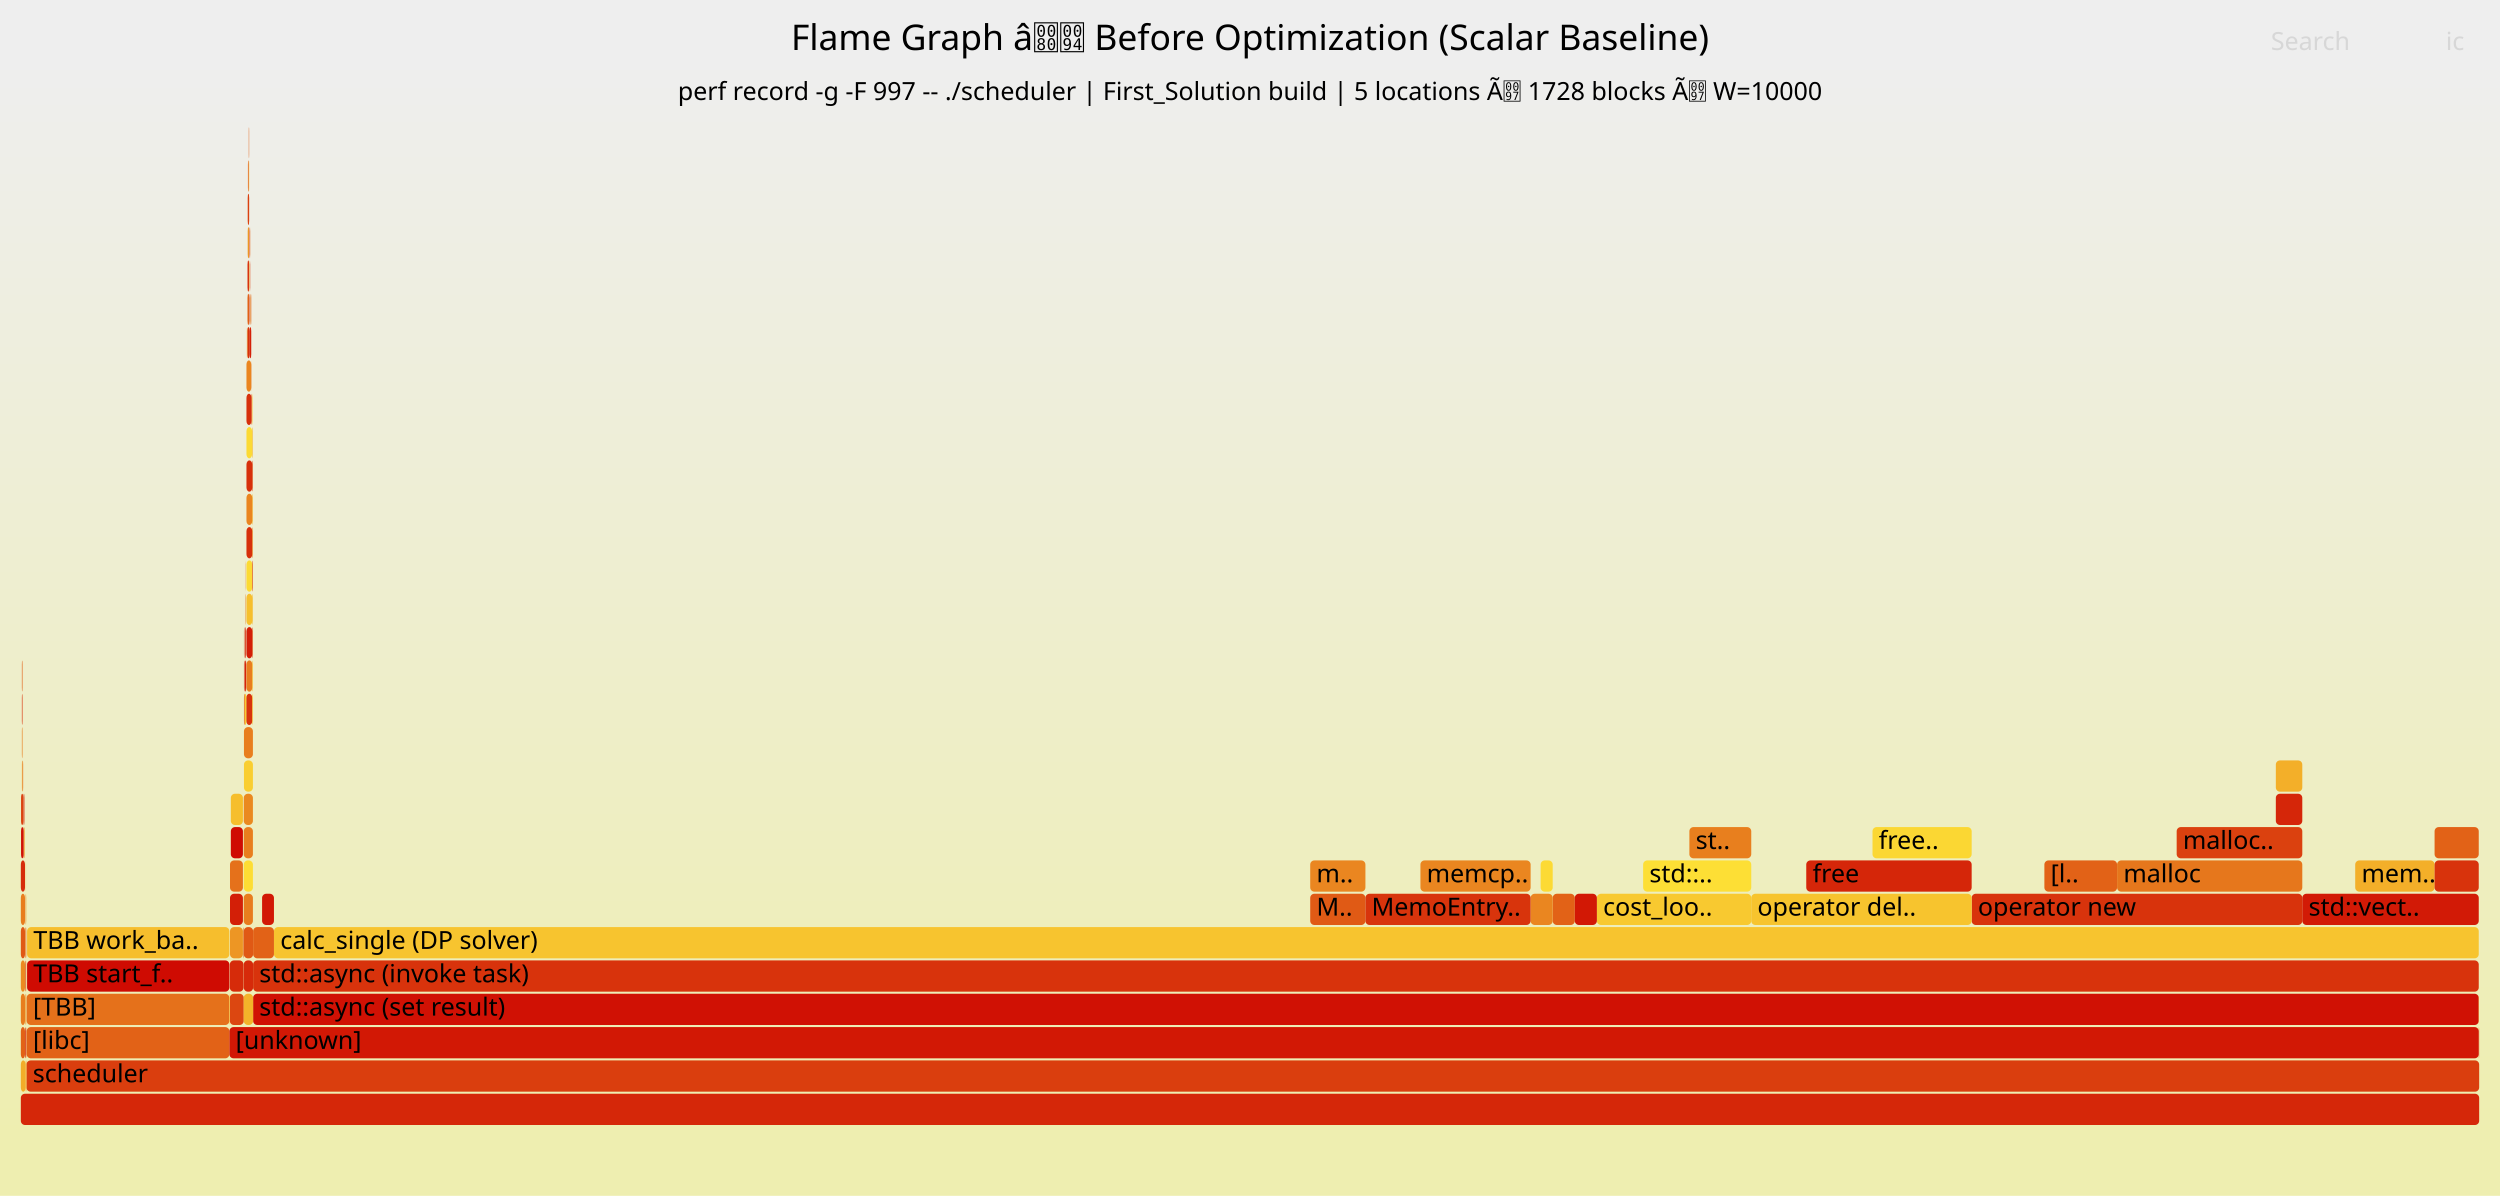
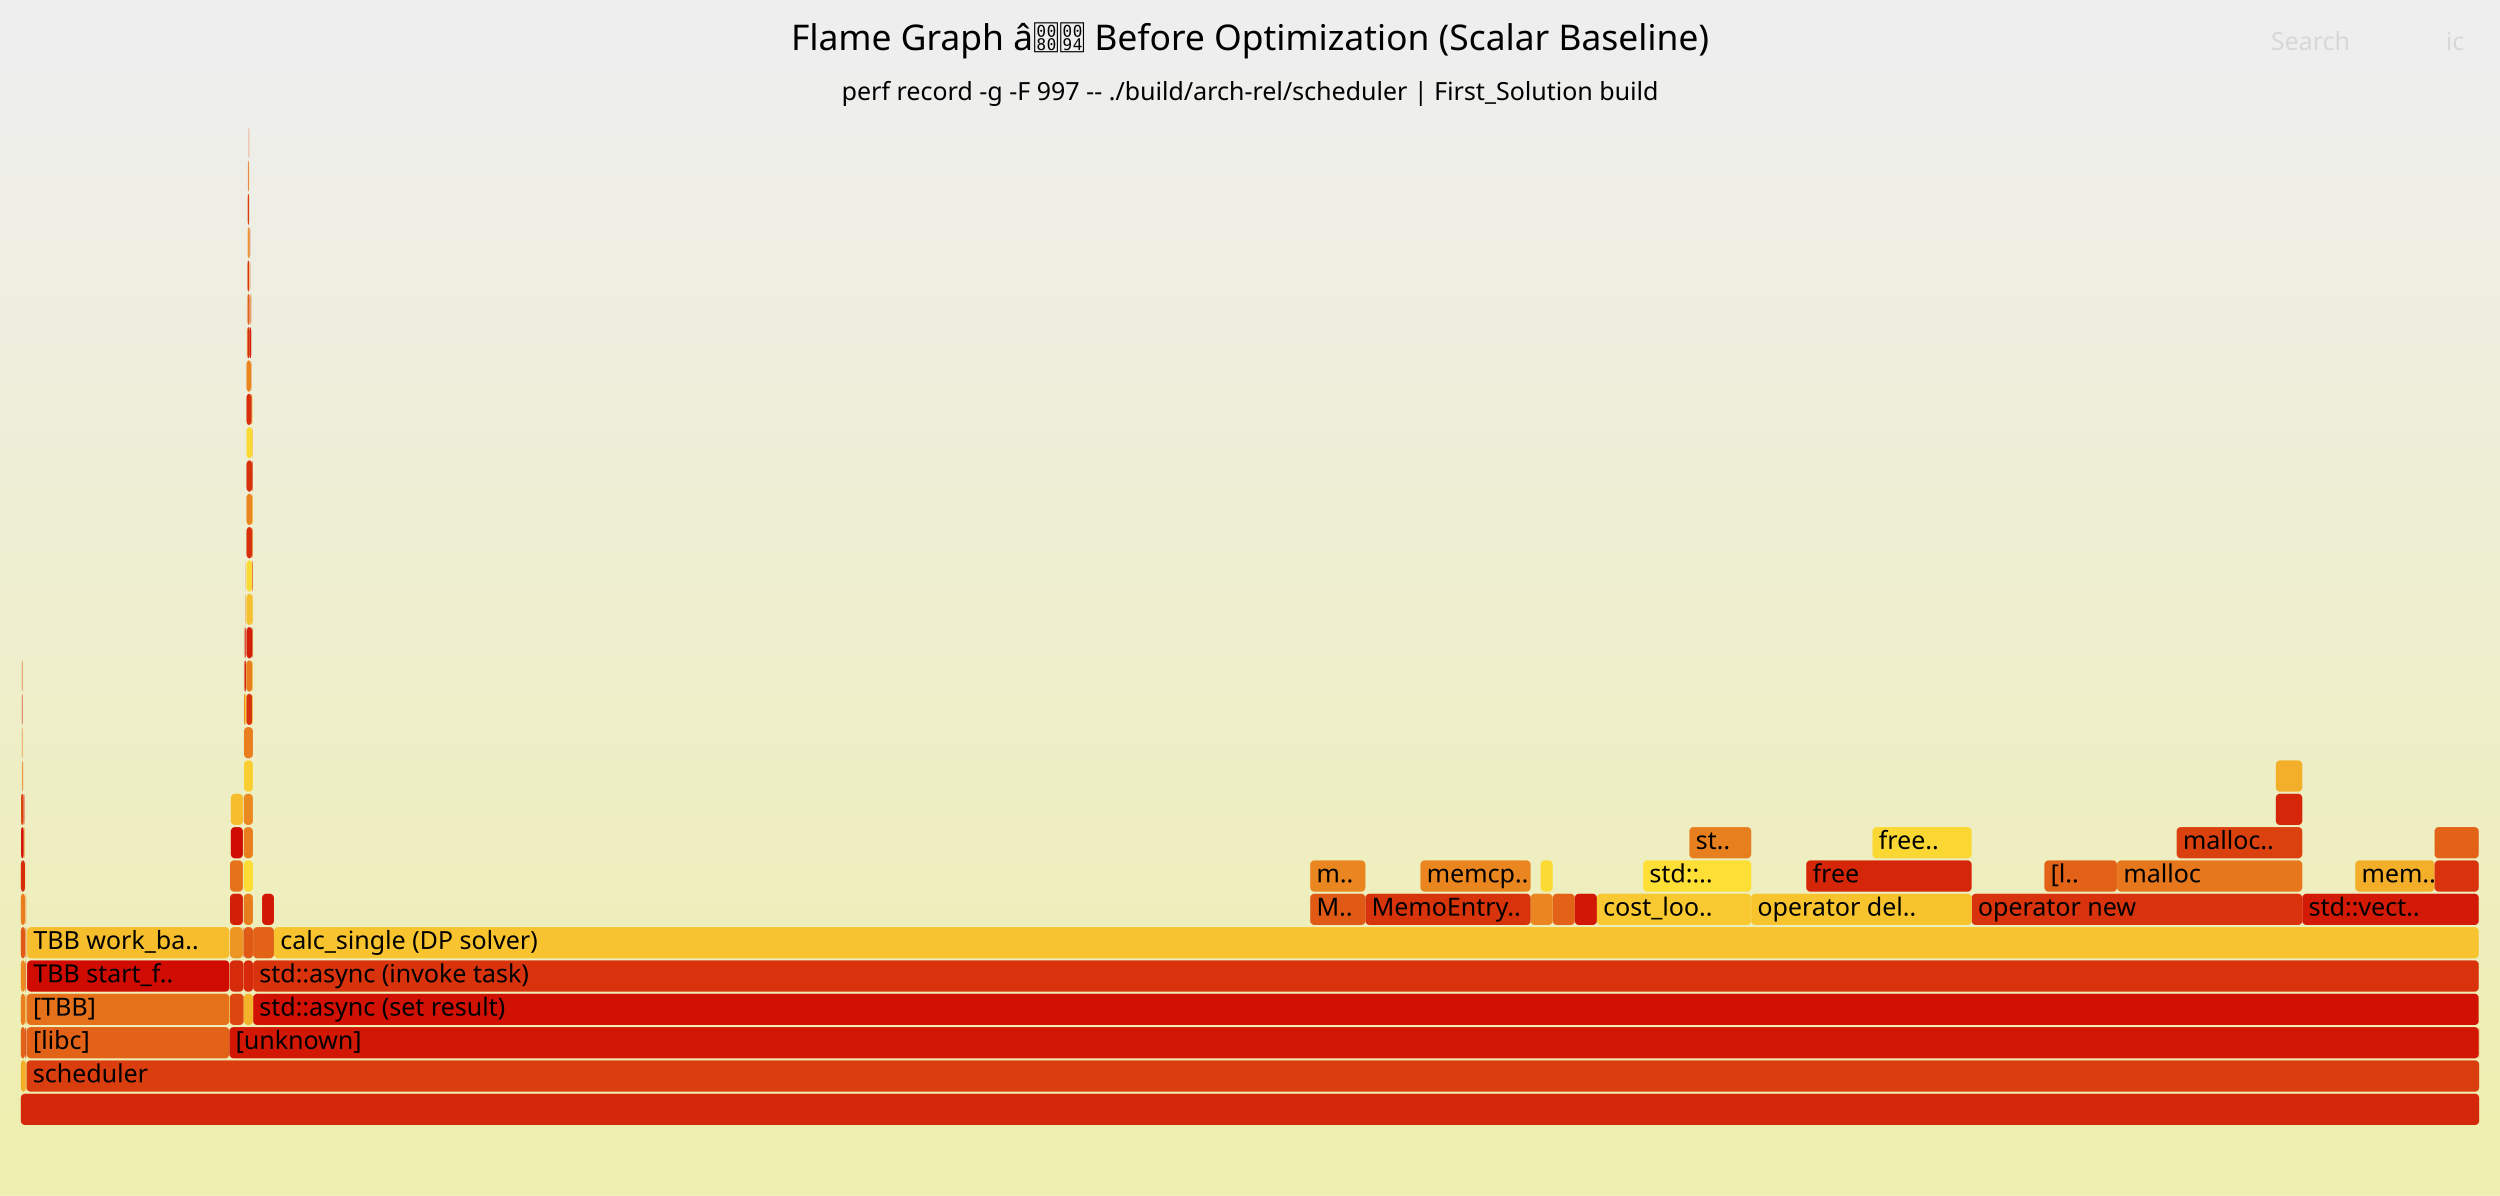
<svg xmlns="http://www.w3.org/2000/svg" version="1.1" width="1200" height="574" viewBox="0 0 1200 574">
  <defs>
    <linearGradient id="background" y1="0" y2="1" x1="0" x2="0">
      <stop stop-color="#eeeeee" offset="5%" />
      <stop stop-color="#eeeeb0" offset="95%" />
    </linearGradient>
  </defs>
  <style type="text/css">
	text { font-family:Verdana; font-size:12px; fill:rgb(0,0,0); }
	#search, #ignorecase { opacity:0.1; cursor:pointer; }
	#search:hover, #search.show, #ignorecase:hover, #ignorecase.show { opacity:1; }
	#subtitle { text-anchor:middle; font-color:rgb(160,160,160); }
	#title { text-anchor:middle; font-size:17px}
	#unzoom { cursor:pointer; }
	#frames &gt; *:hover { stroke:black; stroke-width:0.5; cursor:pointer; }
	.hide { display:none; }
	.parent { opacity:0.5; }
</style>
  <rect x="0.0" y="0" width="1200.0" height="574.0" fill="url(#background)" />
  <text id="title" x="600.00" y="24">Flame Graph â Before Optimization (Scalar Baseline)</text>
-   <text id="subtitle" x="600.00" y="48">perf record -g -F 997 -- ./scheduler  |  First_Solution build  |  5 locations Ã 1728 blocks Ã W=10000</text>
+   <text id="subtitle" x="600.00" y="48">perf record -g -F 997 -- ./build/arch-rel/scheduler  |  First_Solution build</text>
  <text id="details" x="10.00" y="557"> </text>
  <text id="unzoom" x="10.00" y="24" class="hide">Reset Zoom</text>
  <text id="search" x="1090.00" y="24">Search</text>
  <text id="ignorecase" x="1174.00" y="24">ic</text>
  <text id="matched" x="1090.00" y="557"> </text>
  <g id="frames">
    <g>
      <rect x="110.8" y="381" width="5.8" height="15.0" fill="rgb(246,190,45)" rx="2" ry="2" />
      <text x="113.76" y="391.5" />
    </g>
    <g>
      <rect x="981.3" y="413" width="34.9" height="15.0" fill="rgb(226,98,23)" rx="2" ry="2" />
      <text x="984.31" y="423.5">[l..</text>
    </g>
    <g>
      <rect x="1016.2" y="413" width="88.9" height="15.0" fill="rgb(230,119,28)" rx="2" ry="2" />
      <text x="1019.24" y="423.5">malloc</text>
    </g>
    <g>
      <rect x="118.2" y="333" width="2.9" height="15.0" fill="rgb(216,51,12)" rx="2" ry="2" />
      <text x="121.23" y="343.5" />
    </g>
    <g>
      <rect x="118.7" y="157" width="1.2" height="15.0" fill="rgb(215,48,11)" rx="2" ry="2" />
      <text x="121.70" y="167.5" />
    </g>
    <g>
      <rect x="116.6" y="445" width="0.3" height="15.0" fill="rgb(226,98,23)" rx="2" ry="2" />
      <text x="119.61" y="455.5" />
    </g>
    <g>
      <rect x="117.7" y="301" width="0.4" height="15.0" fill="rgb(213,41,9)" rx="2" ry="2" />
      <text x="120.68" y="311.5" />
    </g>
    <g>
      <rect x="12.3" y="429" width="0.2" height="15.0" fill="rgb(232,125,30)" rx="2" ry="2" />
      <text x="15.34" y="439.5" />
    </g>
    <g>
      <rect x="766.5" y="429" width="74.1" height="15.0" fill="rgb(248,201,48)" rx="2" ry="2" />
      <text x="769.49" y="439.5">cost_loo..</text>
    </g>
    <g>
      <rect x="745.3" y="429" width="10.6" height="15.0" fill="rgb(226,98,23)" rx="2" ry="2" />
      <text x="748.32" y="439.5" />
    </g>
    <g>
      <rect x="120.2" y="141" width="0.1" height="15.0" fill="rgb(233,129,30)" rx="2" ry="2" />
      <text x="123.18" y="151.5" />
    </g>
    <g>
      <rect x="110.3" y="477" width="6.7" height="15.0" fill="rgb(220,71,17)" rx="2" ry="2" />
      <text x="113.25" y="487.5" />
    </g>
    <g>
      <rect x="681.8" y="413" width="52.9" height="15.0" fill="rgb(234,134,32)" rx="2" ry="2" />
      <text x="684.82" y="423.5">memcp..</text>
    </g>
    <g>
      <rect x="118.3" y="301" width="2.8" height="15.0" fill="rgb(211,30,7)" rx="2" ry="2" />
      <text x="121.29" y="311.5" />
    </g>
    <g>
      <rect x="10.0" y="461" width="2.0" height="15.0" fill="rgb(235,138,33)" rx="2" ry="2" />
      <text x="13.00" y="471.5" />
    </g>
    <g>
      <rect x="117.1" y="349" width="4.3" height="15.0" fill="rgb(232,126,30)" rx="2" ry="2" />
      <text x="120.06" y="359.5" />
    </g>
    <g>
      <rect x="119.9" y="157" width="0.7" height="15.0" fill="rgb(212,32,7)" rx="2" ry="2" />
      <text x="122.93" y="167.5" />
    </g>
    <g>
      <rect x="120.3" y="141" width="0.3" height="15.0" fill="rgb(226,98,23)" rx="2" ry="2" />
      <text x="123.32" y="151.5" />
    </g>
    <g>
      <rect x="946.4" y="429" width="158.7" height="15.0" fill="rgb(216,51,12)" rx="2" ry="2" />
      <text x="949.39" y="439.5">operator new</text>
    </g>
    <g>
      <rect x="118.3" y="285" width="2.8" height="15.0" fill="rgb(246,191,45)" rx="2" ry="2" />
      <text x="121.29" y="295.5" />
    </g>
    <g>
      <rect x="1044.8" y="397" width="60.3" height="15.0" fill="rgb(219,65,15)" rx="2" ry="2" />
      <text x="1047.81" y="407.5">malloc..</text>
    </g>
    <g>
      <rect x="117.6" y="317" width="0.6" height="15.0" fill="rgb(212,36,8)" rx="2" ry="2" />
      <text x="120.62" y="327.5" />
    </g>
    <g>
      <rect x="119.4" y="61" width="0.2" height="15.0" fill="rgb(226,98,23)" rx="2" ry="2" />
      <text x="122.44" y="71.5" />
    </g>
    <g>
      <rect x="117.0" y="429" width="4.4" height="15.0" fill="rgb(232,125,30)" rx="2" ry="2" />
      <text x="119.97" y="439.5" />
    </g>
    <g>
      <rect x="117.0" y="461" width="4.5" height="15.0" fill="rgb(214,42,10)" rx="2" ry="2" />
      <text x="119.96" y="471.5" />
    </g>
    <g>
      <rect x="121.5" y="477" width="1068.3" height="15.0" fill="rgb(208,17,4)" rx="2" ry="2" />
      <text x="124.46" y="487.5">std::async (set result)</text>
    </g>
    <g>
      <rect x="121.1" y="237" width="0.3" height="15.0" fill="rgb(245,186,44)" rx="2" ry="2" />
      <text x="124.08" y="247.5" />
    </g>
    <g>
      <rect x="12.3" y="477" width="0.3" height="15.0" fill="rgb(232,126,30)" rx="2" ry="2" />
      <text x="15.29" y="487.5" />
    </g>
    <g>
      <rect x="12.5" y="429" width="0.1" height="15.0" fill="rgb(241,167,40)" rx="2" ry="2" />
      <text x="15.53" y="439.5" />
    </g>
    <g>
      <rect x="110.4" y="413" width="6.2" height="15.0" fill="rgb(229,113,27)" rx="2" ry="2" />
      <text x="113.43" y="423.5" />
    </g>
    <g>
      <rect x="1189.8" y="493" width="0.2" height="15.0" fill="rgb(230,115,27)" rx="2" ry="2" />
      <text x="1192.82" y="503.5" />
    </g>
    <g>
      <rect x="119.4" y="77" width="0.2" height="15.0" fill="rgb(248,200,48)" rx="2" ry="2" />
      <text x="122.44" y="87.5" />
    </g>
    <g>
      <rect x="810.9" y="397" width="29.7" height="15.0" fill="rgb(232,127,30)" rx="2" ry="2" />
      <text x="813.93" y="407.5">st..</text>
    </g>
    <g>
      <rect x="118.3" y="269" width="2.8" height="15.0" fill="rgb(252,218,52)" rx="2" ry="2" />
      <text x="121.29" y="279.5" />
    </g>
    <g>
      <rect x="12.8" y="493" width="97.3" height="15.0" fill="rgb(226,98,23)" rx="2" ry="2" />
      <text x="15.84" y="503.5">[libc]</text>
    </g>
    <g>
      <rect x="10.0" y="445" width="2.0" height="15.0" fill="rgb(224,89,21)" rx="2" ry="2" />
      <text x="13.00" y="455.5" />
    </g>
    <g>
      <rect x="12.7" y="509" width="1177.3" height="15.0" fill="rgb(218,62,14)" rx="2" ry="2" />
      <text x="15.73" y="519.5">scheduler</text>
    </g>
    <g>
      <rect x="118.3" y="237" width="2.8" height="15.0" fill="rgb(234,133,31)" rx="2" ry="2" />
      <text x="121.29" y="247.5" />
    </g>
    <g>
      <rect x="118.3" y="253" width="2.8" height="15.0" fill="rgb(215,48,11)" rx="2" ry="2" />
      <text x="121.29" y="263.5" />
    </g>
    <g>
      <rect x="12.3" y="461" width="0.3" height="15.0" fill="rgb(235,138,33)" rx="2" ry="2" />
      <text x="15.29" y="471.5" />
    </g>
    <g>
      <rect x="1092.4" y="381" width="12.7" height="15.0" fill="rgb(213,38,9)" rx="2" ry="2" />
      <text x="1095.43" y="391.5" />
    </g>
    <g>
      <rect x="12.8" y="477" width="97.3" height="15.0" fill="rgb(229,113,27)" rx="2" ry="2" />
      <text x="15.84" y="487.5">[TBB]</text>
    </g>
    <g>
      <rect x="12.0" y="477" width="0.2" height="15.0" fill="rgb(241,165,39)" rx="2" ry="2" />
      <text x="15.03" y="487.5" />
    </g>
    <g>
      <rect x="110.1" y="493" width="1079.7" height="15.0" fill="rgb(210,24,5)" rx="2" ry="2" />
      <text x="113.10" y="503.5">[unknown]</text>
    </g>
    <g>
      <rect x="10.0" y="509" width="2.3" height="15.0" fill="rgb(242,173,41)" rx="2" ry="2" />
      <text x="13.00" y="519.5" />
    </g>
    <g>
      <rect x="117.1" y="333" width="0.4" height="15.0" fill="rgb(226,99,23)" rx="2" ry="2" />
      <text x="120.06" y="343.5" />
    </g>
    <g>
      <rect x="10.0" y="493" width="2.0" height="15.0" fill="rgb(226,98,23)" rx="2" ry="2" />
      <text x="13.00" y="503.5" />
    </g>
    <g>
      <rect x="117.0" y="445" width="4.5" height="15.0" fill="rgb(224,89,21)" rx="2" ry="2" />
      <text x="119.96" y="455.5" />
    </g>
    <g>
      <rect x="118.3" y="221" width="2.8" height="15.0" fill="rgb(215,48,11)" rx="2" ry="2" />
      <text x="121.29" y="231.5" />
    </g>
    <g>
      <rect x="10.5" y="365" width="0.3" height="15.0" fill="rgb(247,193,46)" rx="2" ry="2" />
      <text x="13.48" y="375.5" />
    </g>
    <g>
      <rect x="13.0" y="445" width="97.1" height="15.0" fill="rgb(246,190,45)" rx="2" ry="2" />
      <text x="16.02" y="455.5">TBB work_ba..</text>
    </g>
    <g>
      <rect x="10.0" y="525" width="1180.0" height="15.0" fill="rgb(213,39,9)" rx="2" ry="2" />
      <text x="13.00" y="535.5" />
    </g>
    <g>
      <rect x="12.3" y="493" width="0.3" height="15.0" fill="rgb(226,98,23)" rx="2" ry="2" />
      <text x="15.29" y="503.5" />
    </g>
    <g>
      <rect x="121.1" y="333" width="0.3" height="15.0" fill="rgb(246,191,45)" rx="2" ry="2" />
      <text x="124.08" y="343.5" />
    </g>
    <g>
      <rect x="1130.5" y="413" width="38.1" height="15.0" fill="rgb(243,175,41)" rx="2" ry="2" />
      <text x="1133.53" y="423.5">mem..</text>
    </g>
    <g>
      <rect x="118.8" y="141" width="0.8" height="15.0" fill="rgb(225,95,22)" rx="2" ry="2" />
      <text x="121.76" y="151.5" />
    </g>
    <g>
      <rect x="110.3" y="461" width="6.6" height="15.0" fill="rgb(214,43,10)" rx="2" ry="2" />
      <text x="113.25" y="471.5" />
    </g>
    <g>
      <rect x="110.8" y="397" width="5.8" height="15.0" fill="rgb(207,11,2)" rx="2" ry="2" />
      <text x="113.76" y="407.5" />
    </g>
    <g>
      <rect x="12.4" y="413" width="0.1" height="15.0" fill="rgb(241,167,40)" rx="2" ry="2" />
      <text x="15.38" y="423.5" />
    </g>
    <g>
      <rect x="11.3" y="381" width="0.4" height="15.0" fill="rgb(212,34,8)" rx="2" ry="2" />
      <text x="14.31" y="391.5" />
    </g>
    <g>
      <rect x="119.7" y="141" width="0.2" height="15.0" fill="rgb(215,49,11)" rx="2" ry="2" />
      <text x="122.70" y="151.5" />
    </g>
    <g>
      <rect x="10.0" y="429" width="2.0" height="15.0" fill="rgb(232,125,30)" rx="2" ry="2" />
      <text x="13.00" y="439.5" />
    </g>
    <g>
      <rect x="1092.4" y="365" width="12.7" height="15.0" fill="rgb(243,175,41)" rx="2" ry="2" />
      <text x="1095.43" y="375.5" />
    </g>
    <g>
      <rect x="118.8" y="125" width="0.8" height="15.0" fill="rgb(216,51,12)" rx="2" ry="2" />
      <text x="121.76" y="135.5" />
    </g>
    <g>
      <rect x="120.2" y="109" width="0.1" height="15.0" fill="rgb(226,98,23)" rx="2" ry="2" />
      <text x="123.18" y="119.5" />
    </g>
    <g>
      <rect x="739.5" y="413" width="5.8" height="15.0" fill="rgb(252,218,52)" rx="2" ry="2" />
      <text x="742.50" y="423.5" />
    </g>
    <g>
      <rect x="755.9" y="429" width="10.6" height="15.0" fill="rgb(210,24,5)" rx="2" ry="2" />
      <text x="758.90" y="439.5" />
    </g>
    <g>
      <rect x="118.3" y="173" width="2.3" height="15.0" fill="rgb(234,133,31)" rx="2" ry="2" />
      <text x="121.34" y="183.5" />
    </g>
    <g>
      <rect x="788.7" y="413" width="51.9" height="15.0" fill="rgb(253,223,53)" rx="2" ry="2" />
      <text x="791.71" y="423.5">std::..</text>
    </g>
    <g>
      <rect x="117.0" y="397" width="4.4" height="15.0" fill="rgb(232,126,30)" rx="2" ry="2" />
      <text x="119.97" y="407.5" />
    </g>
    <g>
      <rect x="120.0" y="141" width="0.1" height="15.0" fill="rgb(233,132,31)" rx="2" ry="2" />
      <text x="122.98" y="151.5" />
    </g>
    <g>
      <rect x="125.8" y="429" width="5.7" height="15.0" fill="rgb(210,24,5)" rx="2" ry="2" />
      <text x="128.84" y="439.5" />
    </g>
    <g>
      <rect x="1168.6" y="413" width="21.2" height="15.0" fill="rgb(216,51,12)" rx="2" ry="2" />
      <text x="1171.63" y="423.5" />
    </g>
    <g>
      <rect x="119.7" y="109" width="0.2" height="15.0" fill="rgb(212,35,8)" rx="2" ry="2" />
      <text x="122.70" y="119.5" />
    </g>
    <g>
      <rect x="121.5" y="461" width="1068.3" height="15.0" fill="rgb(216,51,12)" rx="2" ry="2" />
      <text x="124.46" y="471.5">std::async (invoke task)</text>
    </g>
    <g>
      <rect x="628.9" y="429" width="26.5" height="15.0" fill="rgb(224,90,21)" rx="2" ry="2" />
      <text x="631.91" y="439.5">M..</text>
    </g>
    <g>
      <rect x="118.3" y="317" width="2.8" height="15.0" fill="rgb(232,126,30)" rx="2" ry="2" />
      <text x="121.29" y="327.5" />
    </g>
    <g>
      <rect x="10.0" y="477" width="2.0" height="15.0" fill="rgb(232,126,30)" rx="2" ry="2" />
      <text x="13.00" y="487.5" />
    </g>
    <g>
      <rect x="131.5" y="445" width="1058.3" height="15.0" fill="rgb(247,196,47)" rx="2" ry="2" />
      <text x="134.53" y="455.5">calc_single (DP solver)</text>
    </g>
    <g>
      <rect x="117.9" y="269" width="0.1" height="15.0" fill="rgb(226,98,23)" rx="2" ry="2" />
      <text x="120.86" y="279.5" />
    </g>
    <g>
      <rect x="121.1" y="221" width="0.3" height="15.0" fill="rgb(220,71,17)" rx="2" ry="2" />
      <text x="124.08" y="231.5" />
    </g>
    <g>
      <rect x="734.7" y="429" width="10.6" height="15.0" fill="rgb(234,134,32)" rx="2" ry="2" />
      <text x="737.74" y="439.5" />
    </g>
    <g>
      <rect x="117.0" y="413" width="4.4" height="15.0" fill="rgb(253,221,52)" rx="2" ry="2" />
      <text x="119.97" y="423.5" />
    </g>
    <g>
      <rect x="655.4" y="429" width="79.3" height="15.0" fill="rgb(216,52,12)" rx="2" ry="2" />
      <text x="658.37" y="439.5">MemoEntry..</text>
    </g>
    <g>
      <rect x="1168.6" y="397" width="21.2" height="15.0" fill="rgb(226,98,23)" rx="2" ry="2" />
      <text x="1171.63" y="407.5" />
    </g>
    <g>
      <rect x="120.2" y="125" width="0.1" height="15.0" fill="rgb(216,51,12)" rx="2" ry="2" />
      <text x="123.18" y="135.5" />
    </g>
    <g>
      <rect x="118.3" y="205" width="2.7" height="15.0" fill="rgb(252,218,52)" rx="2" ry="2" />
      <text x="121.29" y="215.5" />
    </g>
    <g>
      <rect x="121.1" y="285" width="0.3" height="15.0" fill="rgb(245,186,44)" rx="2" ry="2" />
      <text x="124.08" y="295.5" />
    </g>
    <g>
      <rect x="12.3" y="509" width="0.4" height="15.0" fill="rgb(240,163,39)" rx="2" ry="2" />
      <text x="15.29" y="519.5" />
    </g>
    <g>
      <rect x="118.5" y="157" width="0.2" height="15.0" fill="rgb(239,159,38)" rx="2" ry="2" />
      <text x="121.47" y="167.5" />
    </g>
    <g>
      <rect x="118.9" y="109" width="0.7" height="15.0" fill="rgb(237,150,36)" rx="2" ry="2" />
      <text x="121.91" y="119.5" />
    </g>
    <g>
      <rect x="12.0" y="461" width="0.2" height="15.0" fill="rgb(210,24,5)" rx="2" ry="2" />
      <text x="15.03" y="471.5" />
    </g>
    <g>
      <rect x="121.1" y="205" width="0.3" height="15.0" fill="rgb(245,186,44)" rx="2" ry="2" />
      <text x="124.08" y="215.5" />
    </g>
    <g>
      <rect x="1189.8" y="477" width="0.1" height="15.0" fill="rgb(249,204,48)" rx="2" ry="2" />
      <text x="1192.82" y="487.5" />
    </g>
    <g>
      <rect x="119.0" y="77" width="0.4" height="15.0" fill="rgb(228,107,25)" rx="2" ry="2" />
      <text x="121.99" y="87.5" />
    </g>
    <g>
      <rect x="11.3" y="397" width="0.4" height="15.0" fill="rgb(222,82,19)" rx="2" ry="2" />
      <text x="14.31" y="407.5" />
    </g>
    <g>
      <rect x="898.8" y="397" width="47.6" height="15.0" fill="rgb(251,215,51)" rx="2" ry="2" />
      <text x="901.77" y="407.5">free..</text>
    </g>
    <g>
      <rect x="628.9" y="413" width="26.5" height="15.0" fill="rgb(234,134,32)" rx="2" ry="2" />
      <text x="631.91" y="423.5">m..</text>
    </g>
    <g>
      <rect x="110.4" y="445" width="6.2" height="15.0" fill="rgb(237,150,36)" rx="2" ry="2" />
      <text x="113.43" y="455.5" />
    </g>
    <g>
      <rect x="121.1" y="301" width="0.3" height="15.0" fill="rgb(220,71,17)" rx="2" ry="2" />
      <text x="124.08" y="311.5" />
    </g>
    <g>
      <rect x="10.1" y="397" width="1.2" height="15.0" fill="rgb(208,18,4)" rx="2" ry="2" />
      <text x="13.06" y="407.5" />
    </g>
    <g>
      <rect x="118.3" y="189" width="2.4" height="15.0" fill="rgb(215,48,11)" rx="2" ry="2" />
      <text x="121.34" y="199.5" />
    </g>
    <g>
      <rect x="12.3" y="445" width="0.3" height="15.0" fill="rgb(224,89,21)" rx="2" ry="2" />
      <text x="15.33" y="455.5" />
    </g>
    <g>
      <rect x="117.1" y="317" width="0.3" height="15.0" fill="rgb(212,36,8)" rx="2" ry="2" />
      <text x="120.07" y="327.5" />
    </g>
    <g>
      <rect x="110.1" y="477" width="0.2" height="15.0" fill="rgb(251,213,51)" rx="2" ry="2" />
      <text x="113.10" y="487.5" />
    </g>
    <g>
      <rect x="840.6" y="429" width="105.8" height="15.0" fill="rgb(247,196,46)" rx="2" ry="2" />
      <text x="843.56" y="439.5">operator del..</text>
    </g>
    <g>
      <rect x="12.7" y="493" width="0.1" height="15.0" fill="rgb(223,82,19)" rx="2" ry="2" />
      <text x="15.73" y="503.5" />
    </g>
    <g>
      <rect x="12.0" y="493" width="0.3" height="15.0" fill="rgb(210,24,5)" rx="2" ry="2" />
      <text x="15.03" y="503.5" />
    </g>
    <g>
      <rect x="117.1" y="301" width="0.2" height="15.0" fill="rgb(213,41,9)" rx="2" ry="2" />
      <text x="120.07" y="311.5" />
    </g>
    <g>
      <rect x="119.7" y="125" width="0.2" height="15.0" fill="rgb(239,159,38)" rx="2" ry="2" />
      <text x="122.70" y="135.5" />
    </g>
    <g>
      <rect x="121.1" y="317" width="0.3" height="15.0" fill="rgb(245,186,44)" rx="2" ry="2" />
      <text x="124.08" y="327.5" />
    </g>
    <g>
      <rect x="12.0" y="445" width="0.2" height="15.0" fill="rgb(232,125,29)" rx="2" ry="2" />
      <text x="15.03" y="455.5" />
    </g>
    <g>
      <rect x="10.5" y="317" width="0.3" height="15.0" fill="rgb(226,98,23)" rx="2" ry="2" />
      <text x="13.48" y="327.5" />
    </g>
    <g>
      <rect x="10.5" y="349" width="0.3" height="15.0" fill="rgb(232,126,30)" rx="2" ry="2" />
      <text x="13.48" y="359.5" />
    </g>
    <g>
      <rect x="117.0" y="381" width="4.4" height="15.0" fill="rgb(234,137,32)" rx="2" ry="2" />
      <text x="119.97" y="391.5" />
    </g>
    <g>
      <rect x="120.7" y="189" width="0.3" height="15.0" fill="rgb(219,64,15)" rx="2" ry="2" />
      <text x="123.66" y="199.5" />
    </g>
    <g>
      <rect x="10.1" y="381" width="1.1" height="15.0" fill="rgb(219,66,15)" rx="2" ry="2" />
      <text x="13.13" y="391.5" />
    </g>
    <g>
      <rect x="13.0" y="461" width="97.1" height="15.0" fill="rgb(207,11,2)" rx="2" ry="2" />
      <text x="15.98" y="471.5">TBB start_f..</text>
    </g>
    <g>
      <rect x="117.5" y="333" width="0.7" height="15.0" fill="rgb(249,203,48)" rx="2" ry="2" />
      <text x="120.49" y="343.5" />
    </g>
    <g>
      <rect x="10.0" y="413" width="2.0" height="15.0" fill="rgb(214,44,10)" rx="2" ry="2" />
      <text x="13.00" y="423.5" />
    </g>
    <g>
      <rect x="118.9" y="93" width="0.7" height="15.0" fill="rgb(218,64,15)" rx="2" ry="2" />
      <text x="121.91" y="103.5" />
    </g>
    <g>
      <rect x="867.0" y="413" width="79.4" height="15.0" fill="rgb(213,38,9)" rx="2" ry="2" />
      <text x="870.02" y="423.5">free</text>
    </g>
    <g>
      <rect x="117.1" y="365" width="4.3" height="15.0" fill="rgb(249,206,49)" rx="2" ry="2" />
      <text x="120.06" y="375.5" />
    </g>
    <g>
      <rect x="117.8" y="285" width="0.2" height="15.0" fill="rgb(232,126,30)" rx="2" ry="2" />
      <text x="120.82" y="295.5" />
    </g>
    <g>
      <rect x="11.8" y="397" width="0.2" height="15.0" fill="rgb(247,196,46)" rx="2" ry="2" />
      <text x="14.78" y="407.5" />
    </g>
    <g>
      <rect x="1105.1" y="429" width="84.7" height="15.0" fill="rgb(210,26,6)" rx="2" ry="2" />
      <text x="1108.13" y="439.5">std::vect..</text>
    </g>
    <g>
      <rect x="110.4" y="429" width="6.2" height="15.0" fill="rgb(211,31,7)" rx="2" ry="2" />
      <text x="113.43" y="439.5" />
    </g>
    <g>
      <rect x="121.1" y="253" width="0.3" height="15.0" fill="rgb(233,129,30)" rx="2" ry="2" />
      <text x="124.08" y="263.5" />
    </g>
    <g>
      <rect x="10.5" y="333" width="0.3" height="15.0" fill="rgb(216,51,12)" rx="2" ry="2" />
      <text x="13.48" y="343.5" />
    </g>
    <g>
      <rect x="120.8" y="173" width="0.1" height="15.0" fill="rgb(228,108,25)" rx="2" ry="2" />
      <text x="123.82" y="183.5" />
    </g>
    <g>
      <rect x="121.1" y="269" width="0.3" height="15.0" fill="rgb(220,71,17)" rx="2" ry="2" />
      <text x="124.08" y="279.5" />
    </g>
    <g>
      <rect x="10.8" y="365" width="0.3" height="15.0" fill="rgb(226,98,23)" rx="2" ry="2" />
      <text x="13.81" y="375.5" />
    </g>
    <g>
      <rect x="121.1" y="189" width="0.2" height="15.0" fill="rgb(250,207,49)" rx="2" ry="2" />
      <text x="124.08" y="199.5" />
    </g>
    <g>
      <rect x="121.5" y="445" width="10.0" height="15.0" fill="rgb(226,98,23)" rx="2" ry="2" />
      <text x="124.46" y="455.5" />
    </g>
    <g>
      <rect x="117.0" y="477" width="4.5" height="15.0" fill="rgb(243,179,42)" rx="2" ry="2" />
      <text x="119.96" y="487.5" />
    </g>
  </g>
</svg>
